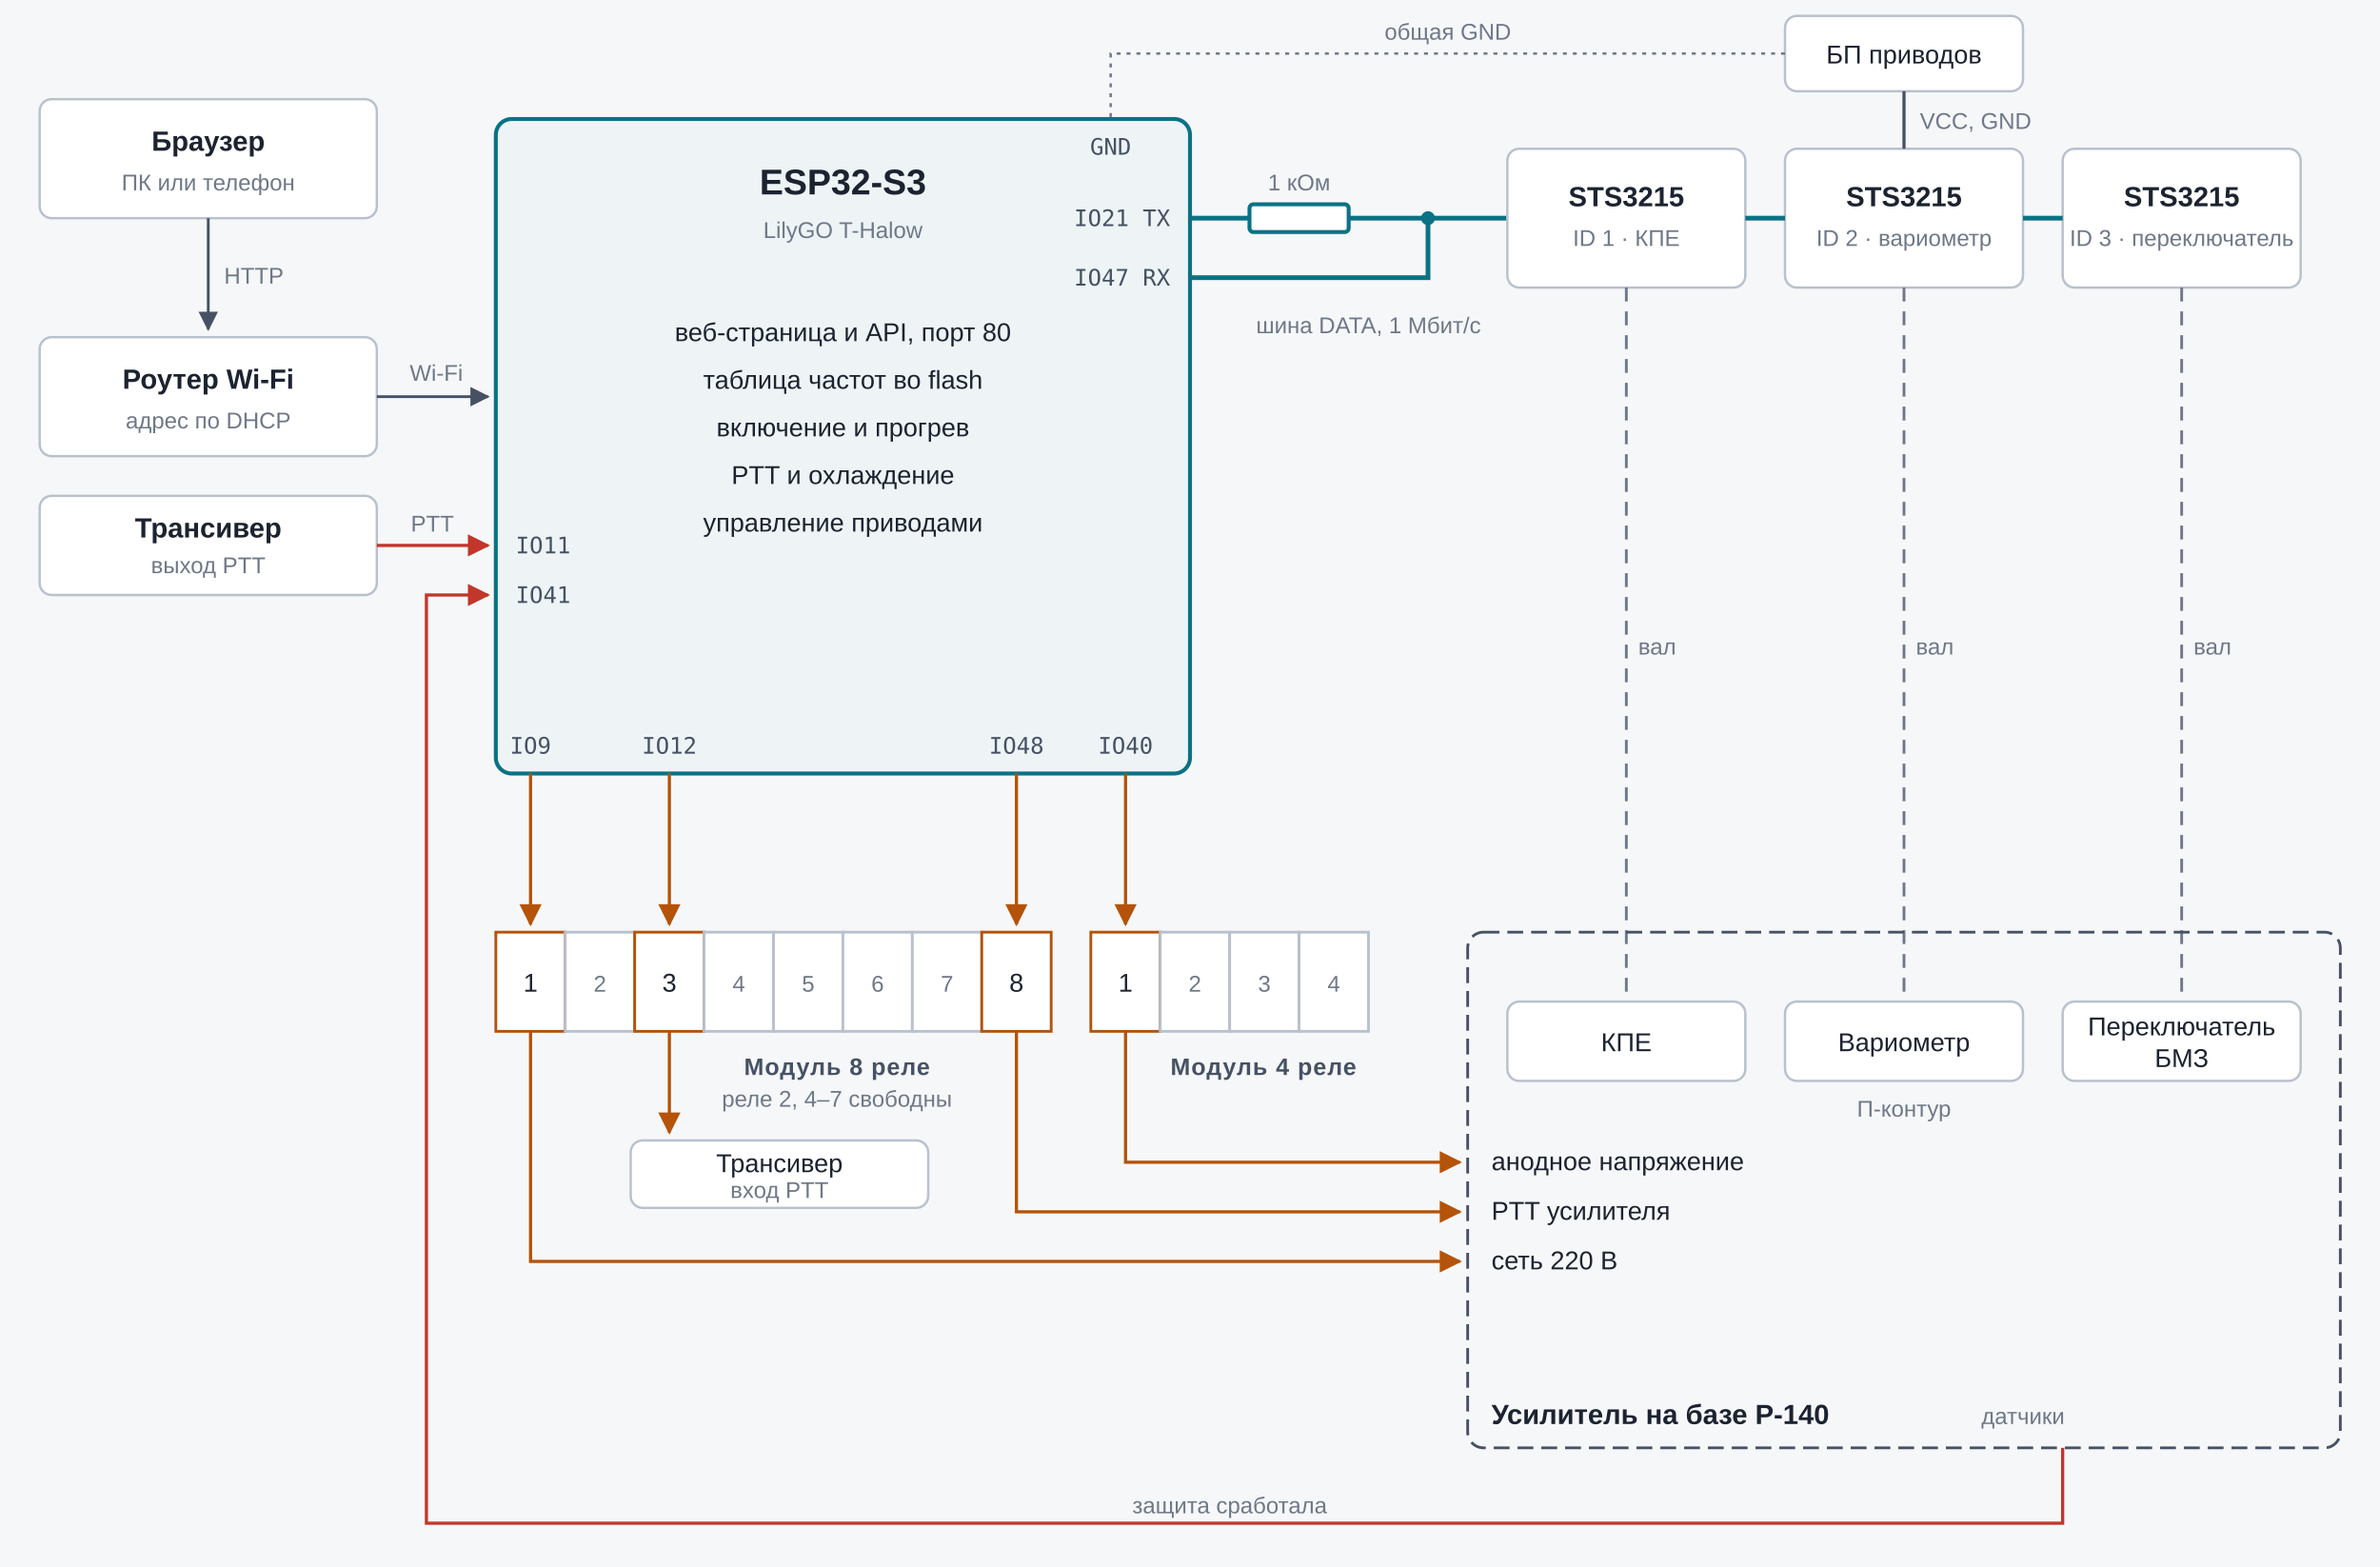
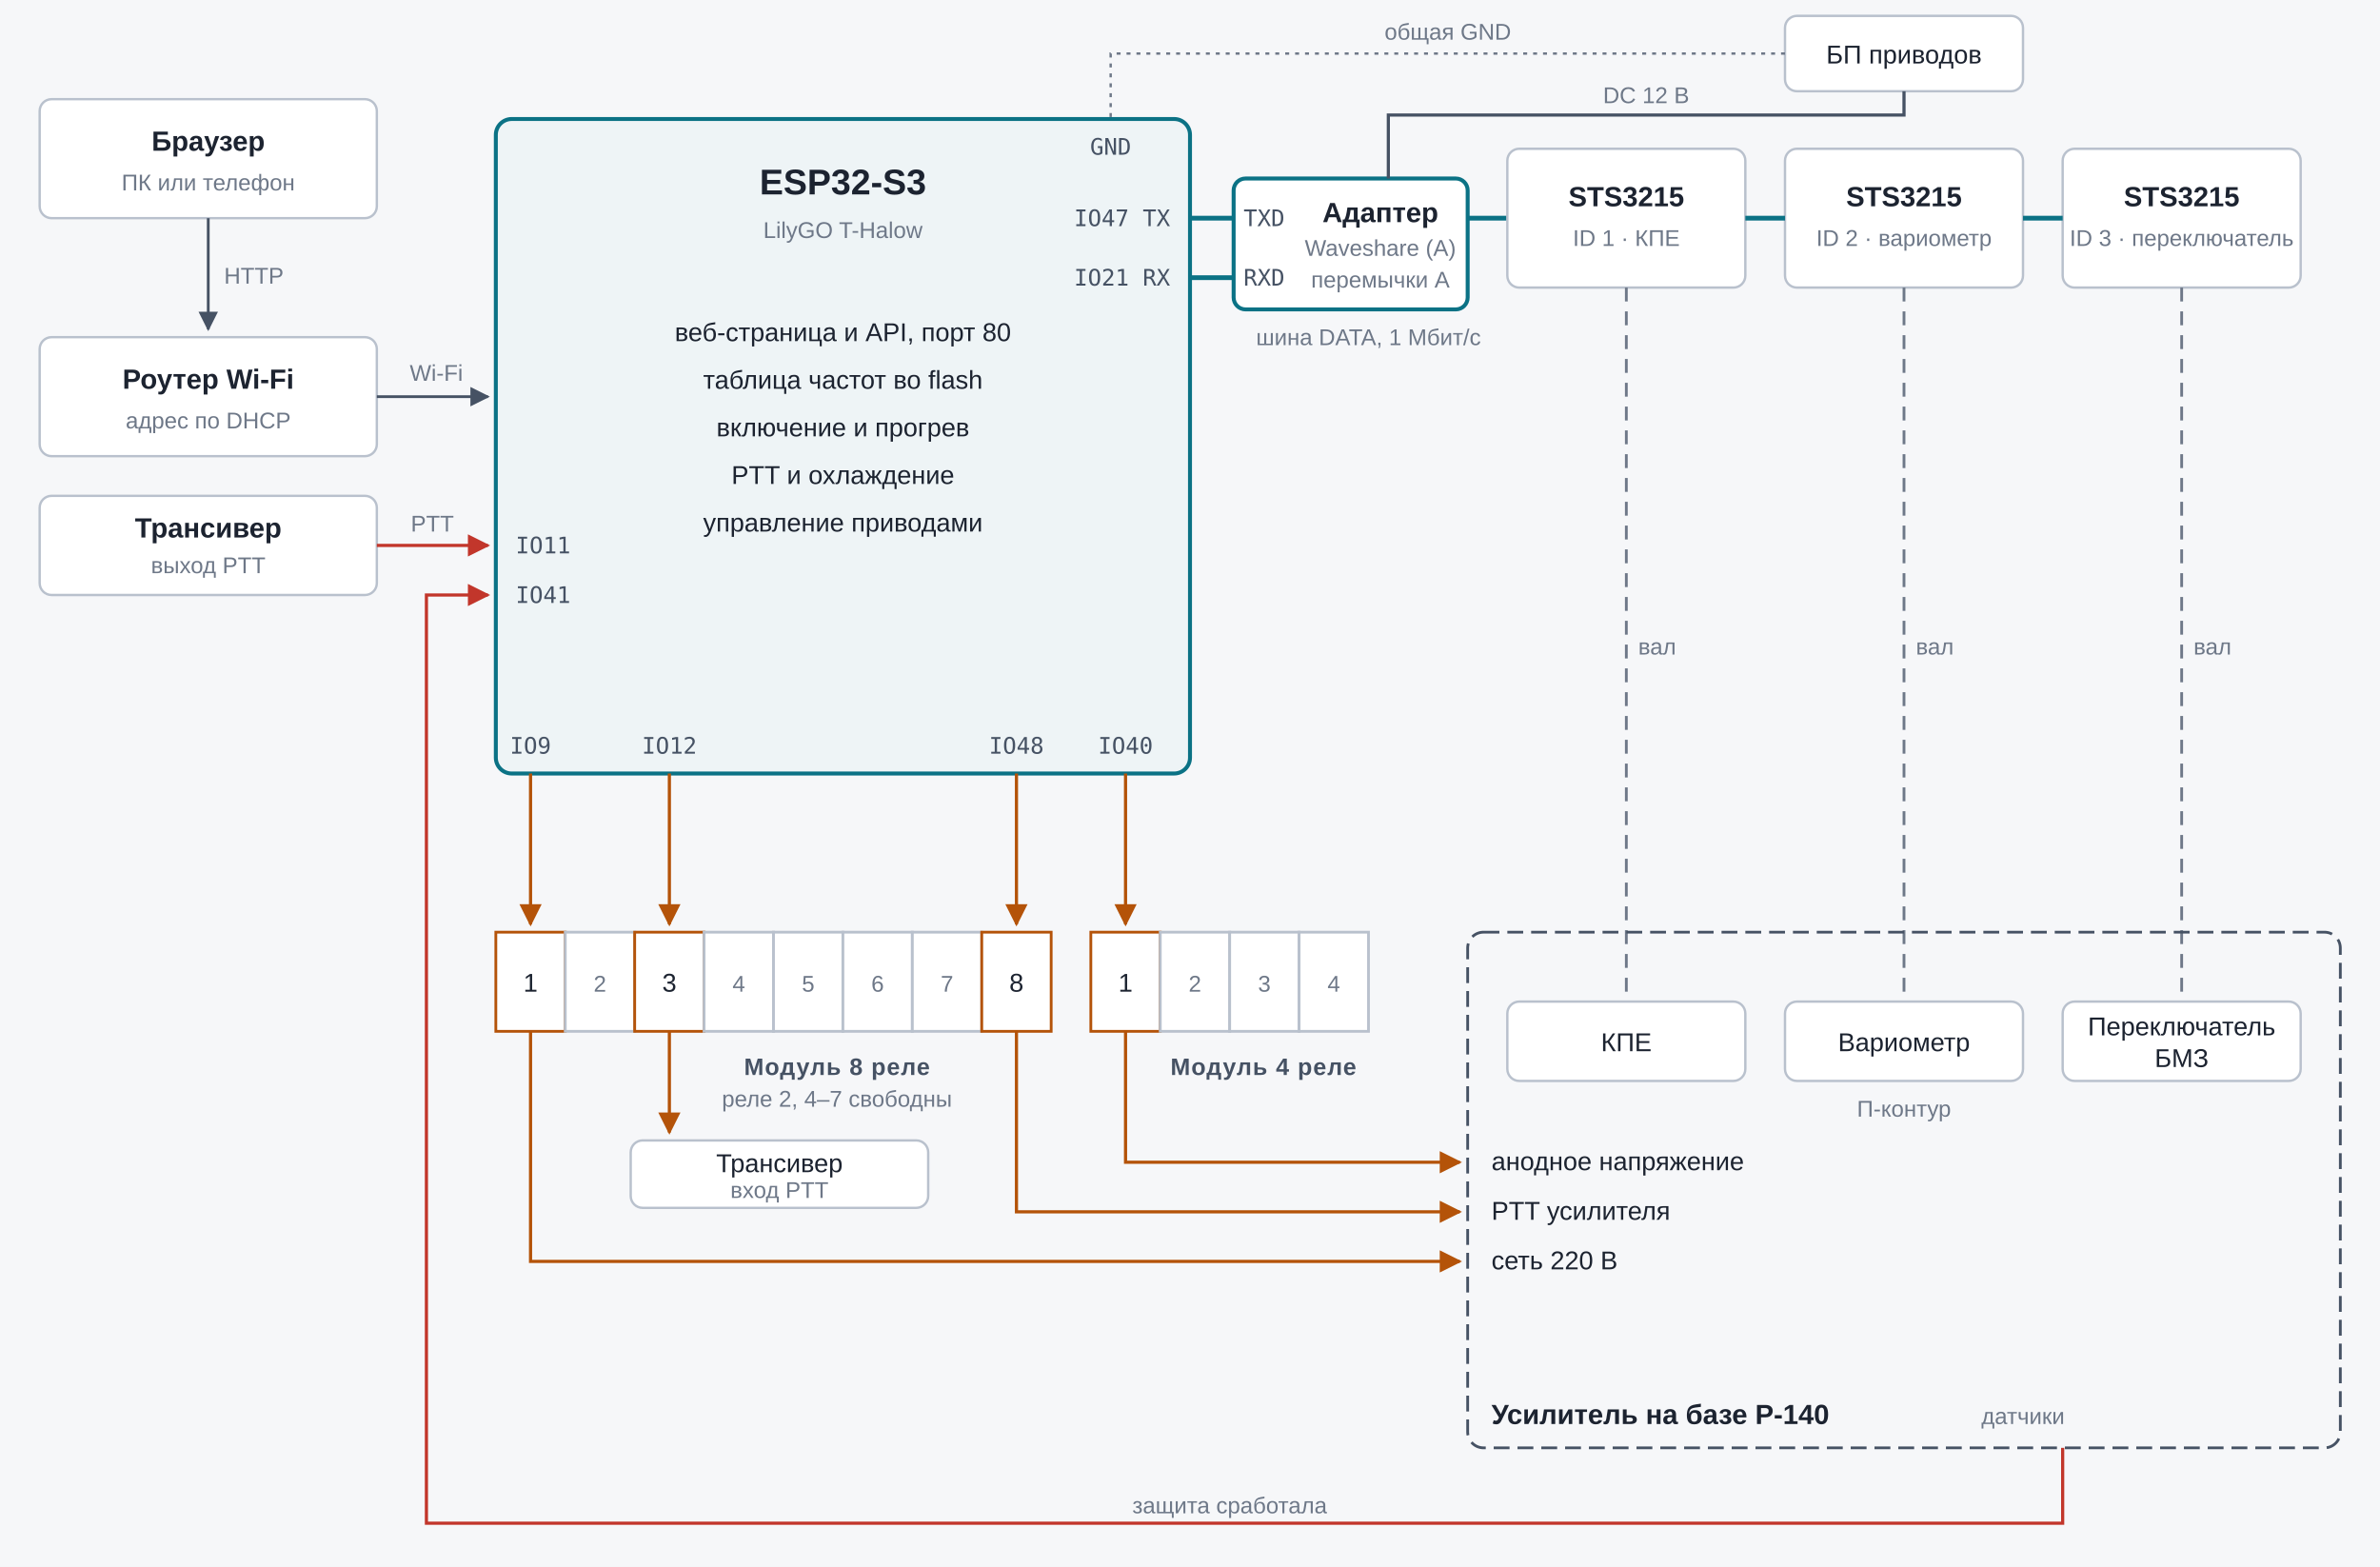
- <svg xmlns="http://www.w3.org/2000/svg" viewBox="0 0 1200 790" role="img" aria-label="Схема контроллера: браузер через роутер Wi-Fi обращается к ESP32; ESP32 по шине DATA управляет тремя сервоприводами STS3215, которые вращают КПЕ, вариометр и переключатель БМЗ; через модули реле включает сеть, PTT и анодное напряжение усилителя; от трансивера получает PTT, от усилителя — сигнал защиты." class="scheme">
+ <svg xmlns="http://www.w3.org/2000/svg" viewBox="0 0 1200 790" role="img" aria-label="Схема контроллера: браузер через роутер Wi-Fi обращается к ESP32; ESP32 через адаптер шины по линии DATA управляет тремя сервоприводами STS3215, которые вращают КПЕ, вариометр и переключатель БМЗ; через модули реле включает сеть, PTT и анодное напряжение усилителя; от трансивера получает PTT, от усилителя — сигнал защиты." class="scheme">
  <style>
.scheme text { font-family: 'IBM Plex Sans', 'Segoe UI', Arial, sans-serif; }
.scheme .t { font-size: 13px; fill: #1c2330; }
.scheme .ts { font-size: 11.5px; fill: #6e7888; }
.scheme .tb { font-size: 14px; font-weight: 600; fill: #1c2330; }
.scheme .th { font-size: 18px; font-weight: 700; fill: #1c2330; }
.scheme .tl { font-size: 12px; font-weight: 600; letter-spacing: .04em; fill: #465264; }
.scheme .pin { font-family: 'IBM Plex Mono', Consolas, monospace; font-size: 11.5px; fill: #465264; }
.scheme .box { fill: #ffffff; stroke: #b9c1cd; stroke-width: 1.2; }
.scheme .esp { fill: #eef4f6; stroke: #0b7285; stroke-width: 2; }
.scheme .amp { fill: none; stroke: #465264; stroke-width: 1.4; stroke-dasharray: 8 4; }
.scheme .comp { fill: #ffffff; stroke: #0b7285; stroke-width: 2; }
.scheme .cell { fill: #ffffff; stroke: #b45309; stroke-width: 1.4; }
.scheme .cell.free { stroke: #b9c1cd; }
.scheme .bus { fill: none; stroke: #0b7285; stroke-width: 2.4; }
.scheme .pwr { fill: none; stroke: #465264; stroke-width: 1.6; }
.scheme .gnd { fill: none; stroke: #6e7888; stroke-width: 1.2; stroke-dasharray: 2 3; }
.scheme .mech { fill: none; stroke: #6e7888; stroke-width: 1.4; stroke-dasharray: 7 5; }
.scheme .ctl { fill: none; stroke: #b45309; stroke-width: 1.6; }
.scheme .sig { fill: none; stroke: #c2362b; stroke-width: 1.6; }
.scheme .net { fill: none; stroke: #465264; stroke-width: 1.4; }
.scheme .dot { fill: #0b7285; }
.scheme .ah-net { fill: #465264; }
.scheme .ah-ctl { fill: #b45309; }
.scheme .ah-sig { fill: #c2362b; }
.scheme .bg { fill: #f6f7f9; }
</style>
  <defs>
    <marker id="ar-net" viewBox="0 0 10 10" refX="9" refY="5" markerWidth="7" markerHeight="7" orient="auto-start-reverse">
      <path d="M0 0 L10 5 L0 10 z" class="ah-net" />
    </marker>
    <marker id="ar-ctl" viewBox="0 0 10 10" refX="9" refY="5" markerWidth="7" markerHeight="7" orient="auto-start-reverse">
      <path d="M0 0 L10 5 L0 10 z" class="ah-ctl" />
    </marker>
    <marker id="ar-sig" viewBox="0 0 10 10" refX="9" refY="5" markerWidth="7" markerHeight="7" orient="auto-start-reverse">
      <path d="M0 0 L10 5 L0 10 z" class="ah-sig" />
    </marker>
  </defs>
  <rect x="0" y="0" width="1200" height="790" class="bg" />
  <rect x="20" y="50" width="170" height="60" rx="6" class="box" />
  <text x="105" y="76" class="tb" text-anchor="middle">Браузер</text>
  <text x="105" y="96" class="ts" text-anchor="middle">ПК или телефон</text>
  <rect x="20" y="170" width="170" height="60" rx="6" class="box" />
  <text x="105" y="196" class="tb" text-anchor="middle">Роутер Wi-Fi</text>
  <text x="105" y="216" class="ts" text-anchor="middle">адрес по DHCP</text>
  <path d="M105 110 L105 166" class="net" marker-end="url(#ar-net)" />
  <text x="113" y="143" class="ts" text-anchor="start">HTTP</text>
  <path d="M190 200 L246 200" class="net" marker-end="url(#ar-net)" />
  <text x="220" y="192" class="ts" text-anchor="middle">Wi-Fi</text>
  <rect x="20" y="250" width="170" height="50" rx="6" class="box" />
  <text x="105" y="271" class="tb" text-anchor="middle">Трансивер</text>
  <text x="105" y="289" class="ts" text-anchor="middle">выход PTT</text>
  <path d="M190 275 L246 275" class="sig" marker-end="url(#ar-sig)" />
  <text x="218" y="268" class="ts" text-anchor="middle">PTT</text>
  <rect x="250" y="60" width="350" height="330" rx="8" class="esp" />
  <text x="425" y="98" class="th" text-anchor="middle">ESP32-S3</text>
  <text x="425" y="120" class="ts" text-anchor="middle">LilyGO T-Halow</text>
  <text x="425" y="172" class="t" text-anchor="middle">веб-страница и API, порт 80</text>
  <text x="425" y="196" class="t" text-anchor="middle">таблица частот во flash</text>
  <text x="425" y="220" class="t" text-anchor="middle">включение и прогрев</text>
  <text x="425" y="244" class="t" text-anchor="middle">PTT и охлаждение</text>
  <text x="425" y="268" class="t" text-anchor="middle">управление приводами</text>
-   <text x="590" y="114" class="pin" text-anchor="end">IO21 TX</text>
-   <text x="590" y="144" class="pin" text-anchor="end">IO47 RX</text>
+   <text x="590" y="114" class="pin" text-anchor="end">IO47 TX</text>
+   <text x="590" y="144" class="pin" text-anchor="end">IO21 RX</text>
  <text x="560" y="78" class="pin" text-anchor="middle">GND</text>
  <text x="260" y="279" class="pin" text-anchor="start">IO11</text>
  <text x="260" y="304" class="pin" text-anchor="start">IO41</text>
  <text x="267.5" y="380" class="pin" text-anchor="middle">IO9</text>
  <text x="337.5" y="380" class="pin" text-anchor="middle">IO12</text>
  <text x="512.5" y="380" class="pin" text-anchor="middle">IO48</text>
  <text x="567.5" y="380" class="pin" text-anchor="middle">IO40</text>
-   <path d="M600 110 L630 110" class="bus" />
-   <rect x="630" y="103" width="50" height="14" rx="2" class="comp" />
-   <text x="655" y="96" class="ts" text-anchor="middle">1 кОм</text>
-   <path d="M680 110 L760 110" class="bus" />
-   <path d="M600 140 L720 140 L720 110" class="bus" />
-   <circle cx="720" cy="110" r="3.5" class="dot" />
-   <text x="690" y="168" class="ts" text-anchor="middle">шина DATA, 1 Мбит/с</text>
+   <path d="M600 110 L622 110" class="bus" />
+   <path d="M600 140 L622 140" class="bus" />
+   <rect x="622" y="90" width="118" height="66" rx="6" class="comp" />
+   <text x="627" y="114" class="pin" text-anchor="start">TXD</text>
+   <text x="627" y="144" class="pin" text-anchor="start">RXD</text>
+   <text x="696" y="112" class="tb" text-anchor="middle">Адаптер</text>
+   <text x="696" y="129" class="ts" text-anchor="middle">Waveshare (A)</text>
+   <text x="696" y="145" class="ts" text-anchor="middle">перемычки A</text>
+   <path d="M740 110 L760 110" class="bus" />
+   <text x="690" y="174" class="ts" text-anchor="middle">шина DATA, 1 Мбит/с</text>
  <rect x="760" y="75" width="120" height="70" rx="6" class="box" />
  <text x="820" y="104" class="tb" text-anchor="middle">STS3215</text>
  <text x="820" y="124" class="ts" text-anchor="middle">ID 1 · КПЕ</text>
  <rect x="900" y="75" width="120" height="70" rx="6" class="box" />
  <text x="960" y="104" class="tb" text-anchor="middle">STS3215</text>
  <text x="960" y="124" class="ts" text-anchor="middle">ID 2 · вариометр</text>
  <rect x="1040" y="75" width="120" height="70" rx="6" class="box" />
  <text x="1100" y="104" class="tb" text-anchor="middle">STS3215</text>
  <text x="1100" y="124" class="ts" text-anchor="middle">ID 3 · переключатель</text>
  <path d="M880 110 L900 110" class="bus" />
  <path d="M1020 110 L1040 110" class="bus" />
  <rect x="900" y="8" width="120" height="38" rx="6" class="box" />
  <text x="960" y="32" class="t" text-anchor="middle">БП приводов</text>
-   <path d="M960 46 L960 75" class="pwr" />
-   <text x="968" y="65" class="ts" text-anchor="start">VCC, GND</text>
+   <path d="M960 46 L960 58 L700 58 L700 90" class="pwr" />
+   <text x="830" y="52" class="ts" text-anchor="middle">DC 12 В</text>
  <path d="M900 27 L560 27 L560 60" class="gnd" />
  <text x="730" y="20" class="ts" text-anchor="middle">общая GND</text>
  <path d="M820 145 L820 505" class="mech" />
  <text x="826" y="330" class="ts" text-anchor="start">вал</text>
  <path d="M960 145 L960 505" class="mech" />
  <text x="966" y="330" class="ts" text-anchor="start">вал</text>
  <path d="M1100 145 L1100 505" class="mech" />
  <text x="1106" y="330" class="ts" text-anchor="start">вал</text>
  <text x="422" y="542" class="tl" text-anchor="middle">Модуль 8 реле</text>
  <rect x="250" y="470" width="35" height="50" rx="0" class="cell" />
  <text x="267.5" y="500" class="t" text-anchor="middle">1</text>
  <rect x="285" y="470" width="35" height="50" rx="0" class="cell free" />
  <text x="302.5" y="500" class="ts" text-anchor="middle">2</text>
  <rect x="320" y="470" width="35" height="50" rx="0" class="cell" />
  <text x="337.5" y="500" class="t" text-anchor="middle">3</text>
  <rect x="355" y="470" width="35" height="50" rx="0" class="cell free" />
  <text x="372.5" y="500" class="ts" text-anchor="middle">4</text>
  <rect x="390" y="470" width="35" height="50" rx="0" class="cell free" />
  <text x="407.5" y="500" class="ts" text-anchor="middle">5</text>
  <rect x="425" y="470" width="35" height="50" rx="0" class="cell free" />
  <text x="442.5" y="500" class="ts" text-anchor="middle">6</text>
  <rect x="460" y="470" width="35" height="50" rx="0" class="cell free" />
  <text x="477.5" y="500" class="ts" text-anchor="middle">7</text>
  <rect x="495" y="470" width="35" height="50" rx="0" class="cell" />
  <text x="512.5" y="500" class="t" text-anchor="middle">8</text>
  <text x="637" y="542" class="tl" text-anchor="middle">Модуль 4 реле</text>
  <rect x="550" y="470" width="35" height="50" rx="0" class="cell" />
  <text x="567.5" y="500" class="t" text-anchor="middle">1</text>
  <rect x="585" y="470" width="35" height="50" rx="0" class="cell free" />
  <text x="602.5" y="500" class="ts" text-anchor="middle">2</text>
  <rect x="620" y="470" width="35" height="50" rx="0" class="cell free" />
  <text x="637.5" y="500" class="ts" text-anchor="middle">3</text>
  <rect x="655" y="470" width="35" height="50" rx="0" class="cell free" />
  <text x="672.5" y="500" class="ts" text-anchor="middle">4</text>
  <text x="422" y="558" class="ts" text-anchor="middle">реле 2, 4–7 свободны</text>
  <path d="M267.5 390 L267.5 466" class="ctl" marker-end="url(#ar-ctl)" />
  <path d="M337.5 390 L337.5 466" class="ctl" marker-end="url(#ar-ctl)" />
  <path d="M512.5 390 L512.5 466" class="ctl" marker-end="url(#ar-ctl)" />
  <path d="M567.5 390 L567.5 466" class="ctl" marker-end="url(#ar-ctl)" />
  <path d="M337.5 520 L337.5 571" class="ctl" marker-end="url(#ar-ctl)" />
  <rect x="318" y="575" width="150" height="34" rx="6" class="box" />
  <text x="393" y="591" class="t" text-anchor="middle">Трансивер</text>
  <text x="393" y="604" class="ts" text-anchor="middle">вход PTT</text>
  <rect x="740" y="470" width="440" height="260" rx="8" class="amp" />
  <text x="752" y="718" class="tb" text-anchor="start">Усилитель на базе Р-140</text>
  <rect x="760" y="505" width="120" height="40" rx="6" class="box" />
  <text x="820" y="530" class="t" text-anchor="middle">КПЕ</text>
  <rect x="900" y="505" width="120" height="40" rx="6" class="box" />
  <text x="960" y="530" class="t" text-anchor="middle">Вариометр</text>
  <rect x="1040" y="505" width="120" height="40" rx="6" class="box" />
  <text x="1100" y="522" class="t" text-anchor="middle">Переключатель</text>
  <text x="1100" y="538" class="t" text-anchor="middle">БМЗ</text>
  <text x="960" y="563" class="ts" text-anchor="middle">П-контур</text>
  <path d="M567.5 520 L567.5 586 L736 586" class="ctl" marker-end="url(#ar-ctl)" />
  <text x="752" y="590" class="t" text-anchor="start">анодное напряжение</text>
  <path d="M512.5 520 L512.5 611 L736 611" class="ctl" marker-end="url(#ar-ctl)" />
  <text x="752" y="615" class="t" text-anchor="start">PTT усилителя</text>
  <path d="M267.5 520 L267.5 636 L736 636" class="ctl" marker-end="url(#ar-ctl)" />
  <text x="752" y="640" class="t" text-anchor="start">сеть 220 В</text>
  <path d="M1040 730 L1040 768 L215 768 L215 300 L246 300" class="sig" marker-end="url(#ar-sig)" />
  <text x="620" y="763" class="ts" text-anchor="middle">защита сработала</text>
  <text x="1020" y="718" class="ts" text-anchor="middle">датчики</text>
</svg>
